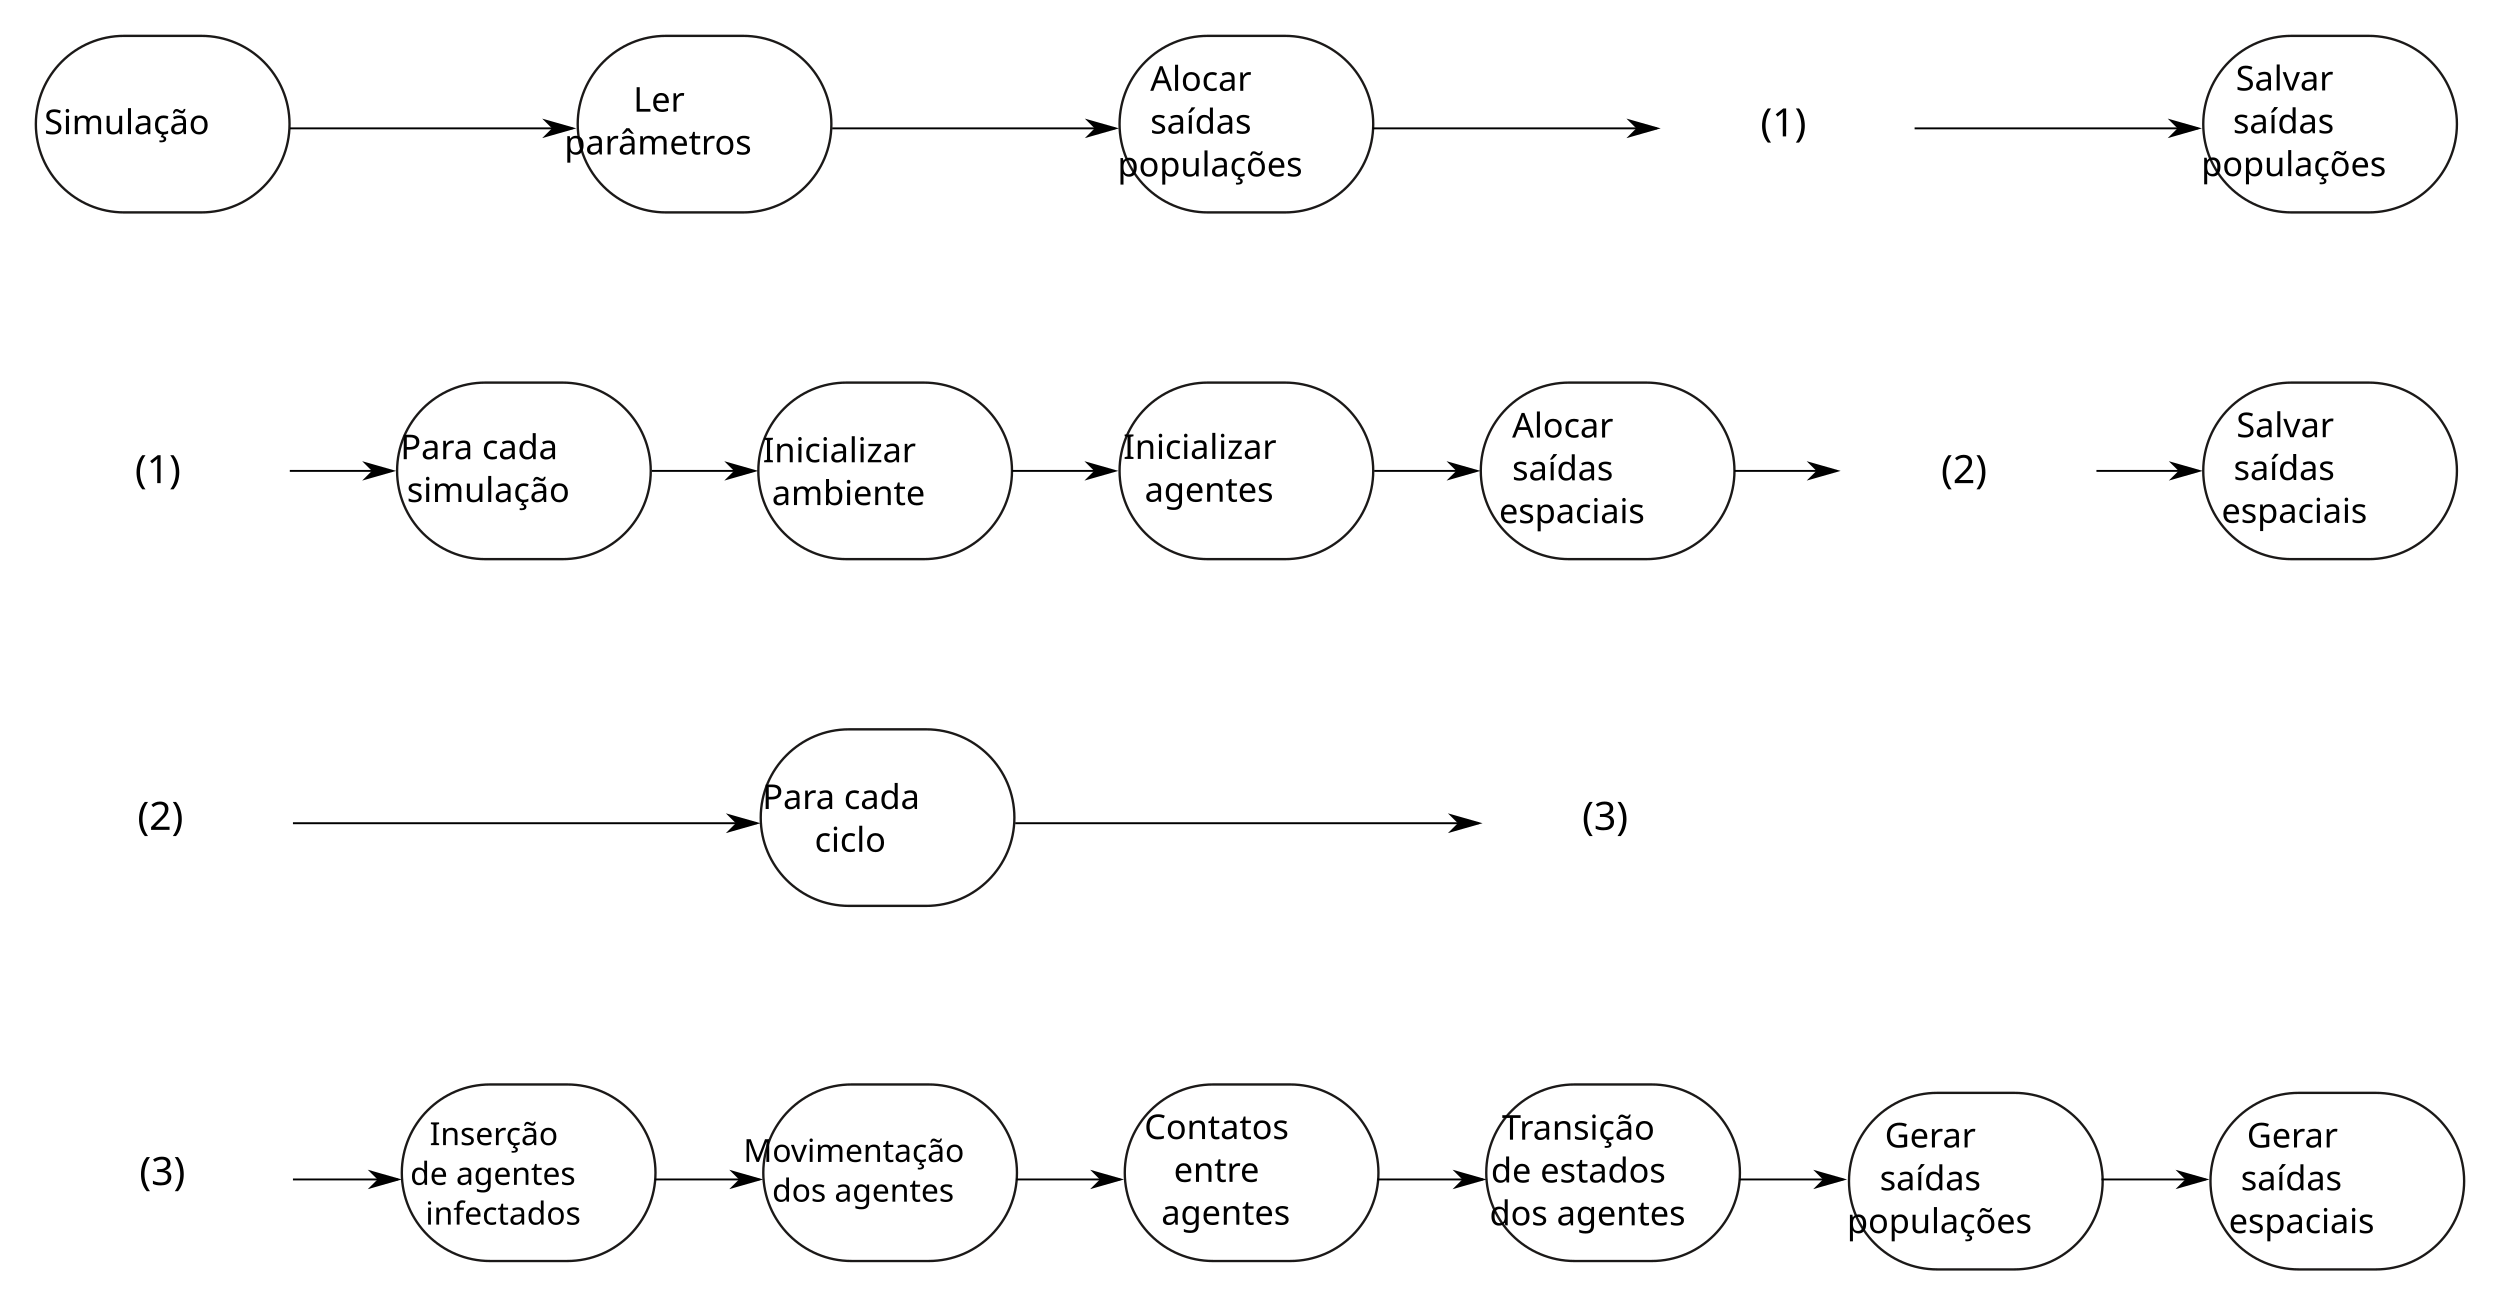
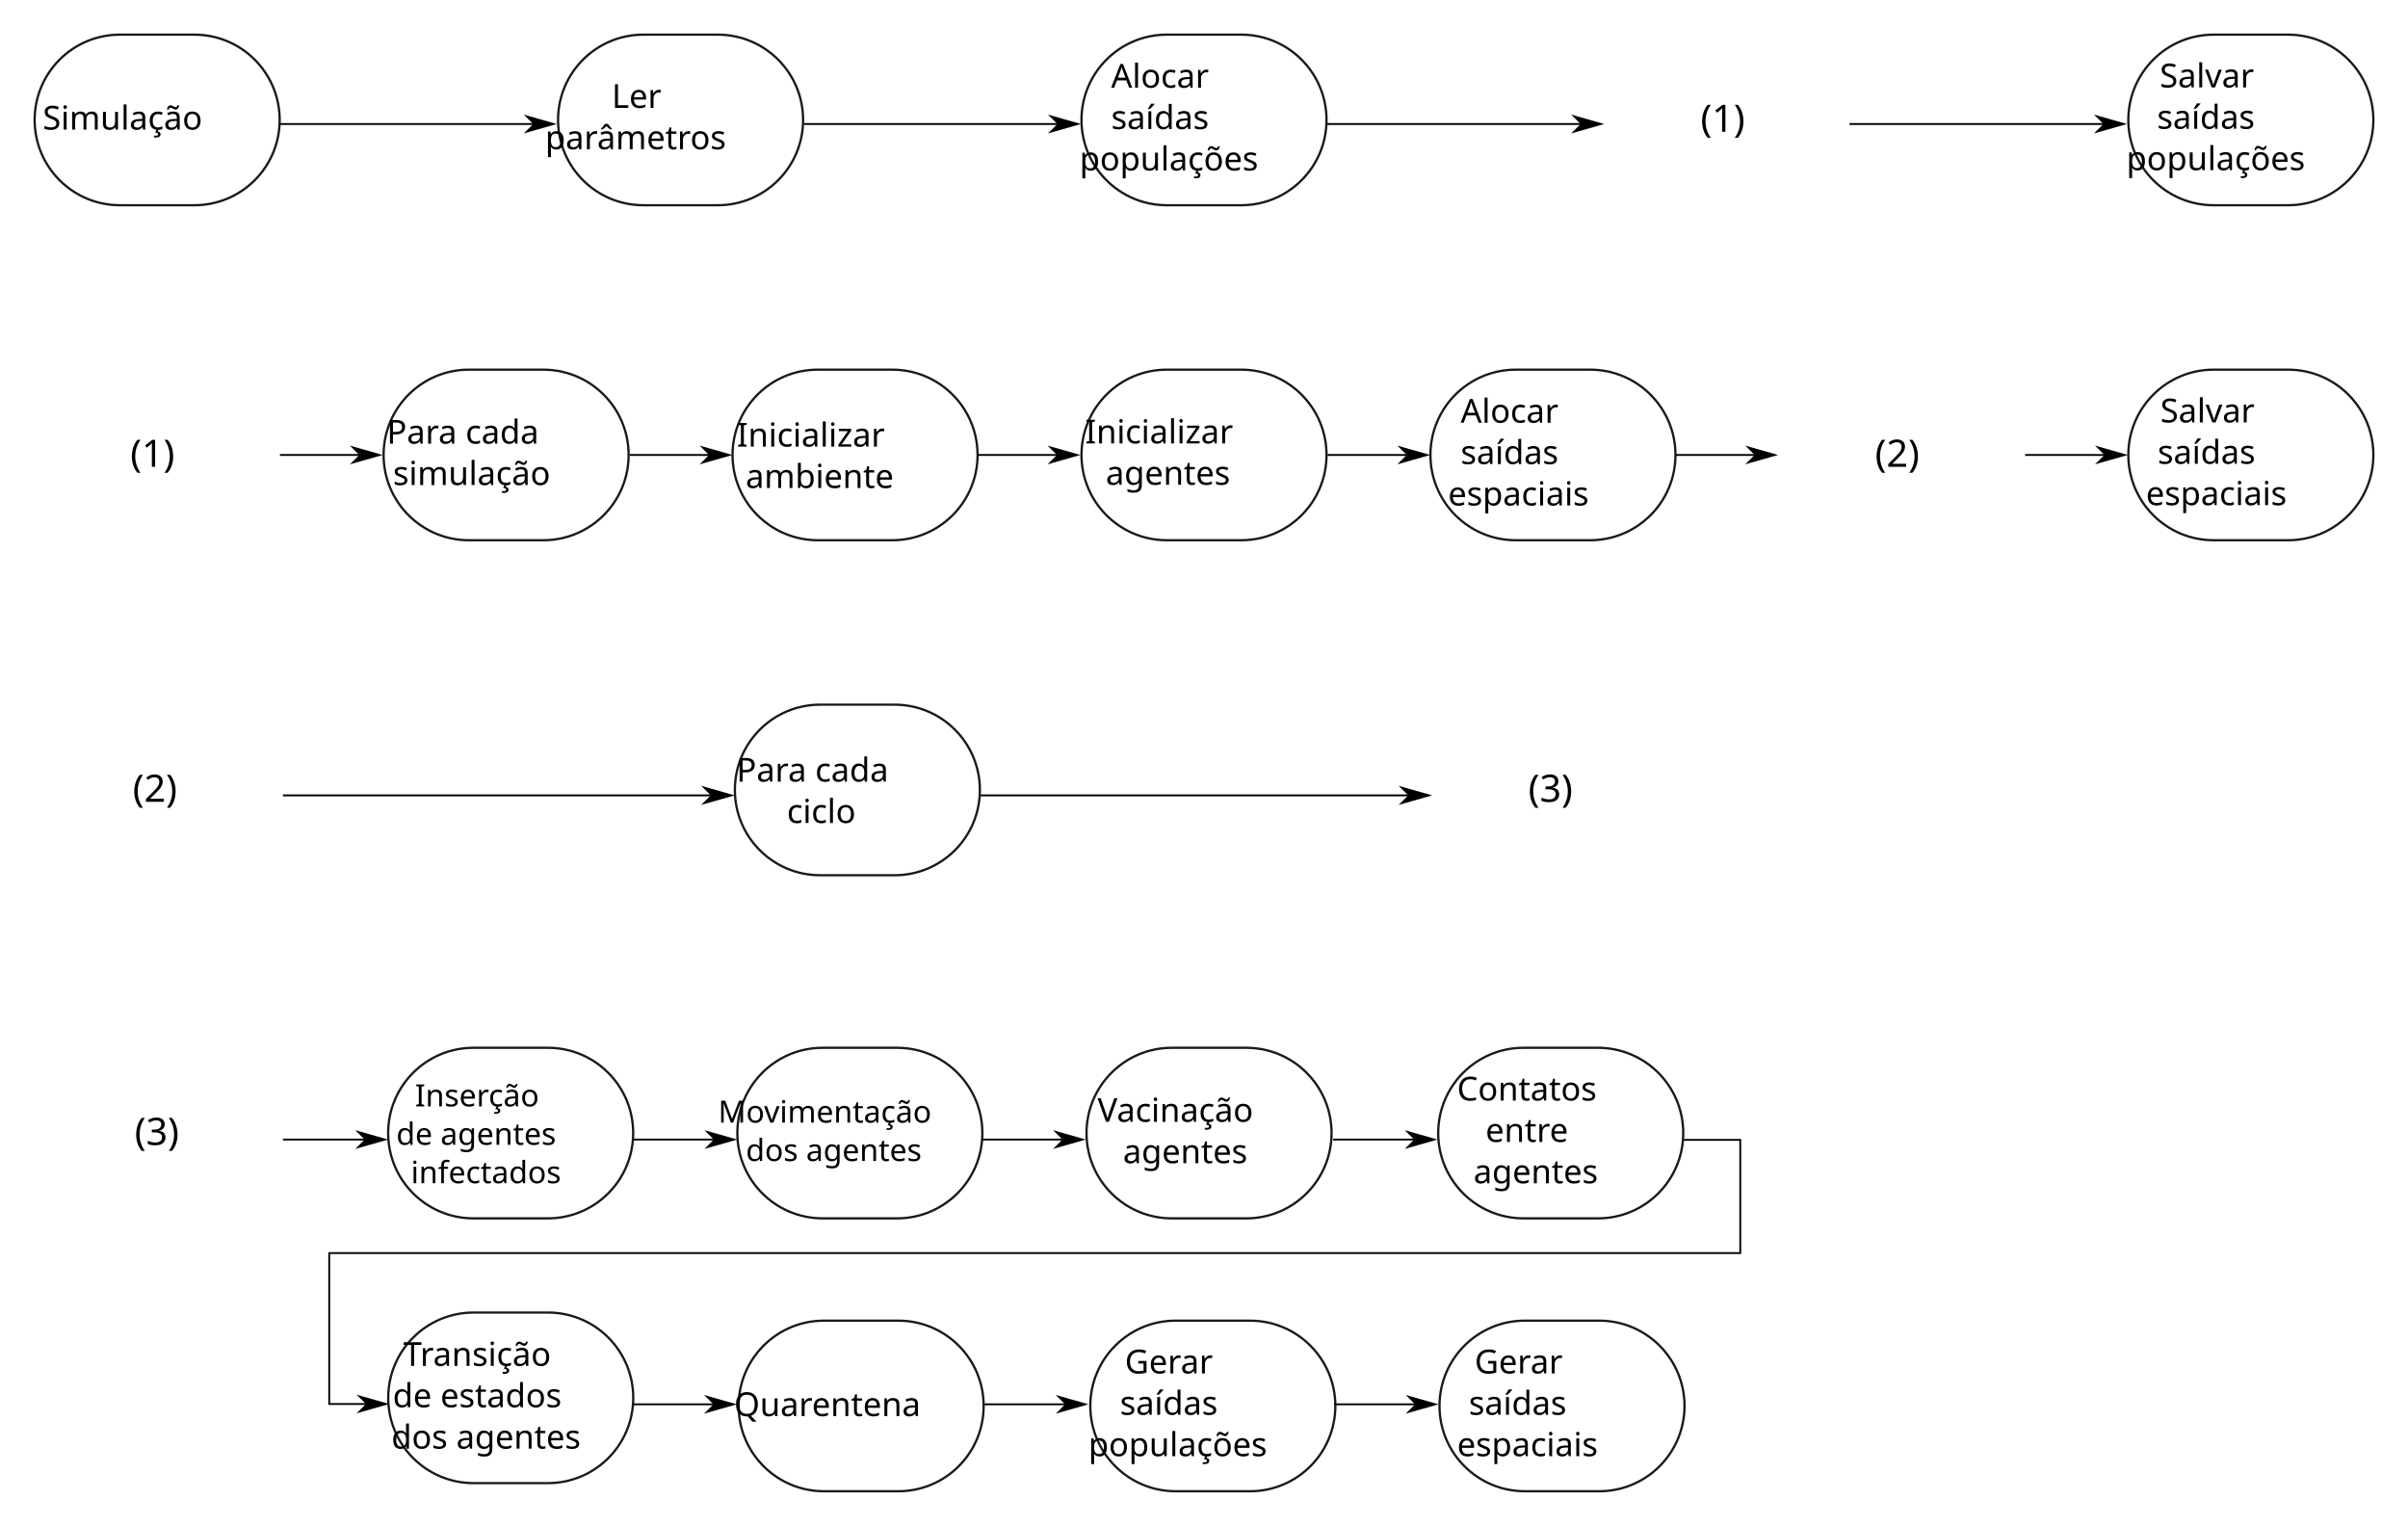
- <svg xmlns="http://www.w3.org/2000/svg" width="720.931mm" height="376.407mm" viewBox="0 0 2554.481 1333.725" id="svg2" version="1.1">
+ <svg xmlns="http://www.w3.org/2000/svg" width="718.849mm" height="455.429mm" viewBox="0 0 2547.104 1613.725" id="svg2" version="1.1">
  <defs id="defs4">
+     <marker style="overflow:visible" id="marker5547" refX="0" refY="0" orient="auto">
+       <path transform="matrix(-0.8,0,0,-0.8,-10,0)" style="fill:#000000;fill-opacity:1;fill-rule:evenodd;stroke:#000000;stroke-width:1pt;stroke-opacity:1" d="M 0,0 5,-5 -12.5,0 5,5 0,0 Z" id="path5549" />
+     </marker>
+     <marker orient="auto" refY="0" refX="0" id="marker5309" style="overflow:visible">
+       <path id="path5311" d="M 0,0 5,-5 -12.5,0 5,5 0,0 Z" style="fill:#000000;fill-opacity:1;fill-rule:evenodd;stroke:#000000;stroke-width:1pt;stroke-opacity:1" transform="matrix(-0.8,0,0,-0.8,-10,0)" />
+     </marker>
+     <marker style="overflow:visible" id="marker4902" refX="0" refY="0" orient="auto">
+       <path transform="matrix(-0.8,0,0,-0.8,-10,0)" style="fill:#000000;fill-opacity:1;fill-rule:evenodd;stroke:#000000;stroke-width:1pt;stroke-opacity:1" d="M 0,0 5,-5 -12.5,0 5,5 0,0 Z" id="path4904" />
+     </marker>
    <marker orient="auto" refY="0" refX="0" id="marker15542" style="overflow:visible">
      <path id="path15544" d="M 0,0 5,-5 -12.5,0 5,5 0,0 Z" style="fill:#000000;fill-opacity:1;fill-rule:evenodd;stroke:#000000;stroke-width:1pt;stroke-opacity:1" transform="matrix(-0.8,0,0,-0.8,-10,0)" />
    </marker>
    <marker style="overflow:visible" id="marker15176" refX="0" refY="0" orient="auto">
      <path transform="matrix(-0.8,0,0,-0.8,-10,0)" style="fill:#000000;fill-opacity:1;fill-rule:evenodd;stroke:#000000;stroke-width:1pt;stroke-opacity:1" d="M 0,0 5,-5 -12.5,0 5,5 0,0 Z" id="path15178" />
    </marker>
    <marker orient="auto" refY="0" refX="0" id="marker14816" style="overflow:visible">
      <path id="path14818" d="M 0,0 5,-5 -12.5,0 5,5 0,0 Z" style="fill:#000000;fill-opacity:1;fill-rule:evenodd;stroke:#000000;stroke-width:1pt;stroke-opacity:1" transform="matrix(-0.8,0,0,-0.8,-10,0)" />
    </marker>
    <marker style="overflow:visible" id="marker14450" refX="0" refY="0" orient="auto">
      <path transform="matrix(-0.8,0,0,-0.8,-10,0)" style="fill:#000000;fill-opacity:1;fill-rule:evenodd;stroke:#000000;stroke-width:1pt;stroke-opacity:1" d="M 0,0 5,-5 -12.5,0 5,5 0,0 Z" id="path14452" />
    </marker>
    <marker orient="auto" refY="0" refX="0" id="marker14090" style="overflow:visible">
      <path id="path14092" d="M 0,0 5,-5 -12.5,0 5,5 0,0 Z" style="fill:#000000;fill-opacity:1;fill-rule:evenodd;stroke:#000000;stroke-width:1pt;stroke-opacity:1" transform="matrix(-0.8,0,0,-0.8,-10,0)" />
    </marker>
    <marker style="overflow:visible" id="marker13766" refX="0" refY="0" orient="auto">
      <path transform="matrix(-0.8,0,0,-0.8,-10,0)" style="fill:#000000;fill-opacity:1;fill-rule:evenodd;stroke:#000000;stroke-width:1pt;stroke-opacity:1" d="M 0,0 5,-5 -12.5,0 5,5 0,0 Z" id="path13768" />
    </marker>
    <marker orient="auto" refY="0" refX="0" id="marker9755" style="overflow:visible">
      <path id="path9757" d="M 0,0 5,-5 -12.5,0 5,5 0,0 Z" style="fill:#000000;fill-opacity:1;fill-rule:evenodd;stroke:#000000;stroke-width:1pt;stroke-opacity:1" transform="matrix(-0.8,0,0,-0.8,-10,0)" />
    </marker>
    <marker orient="auto" refY="0" refX="0" id="marker9541" style="overflow:visible">
      <path id="path9543" d="M 0,0 5,-5 -12.5,0 5,5 0,0 Z" style="fill:#000000;fill-opacity:1;fill-rule:evenodd;stroke:#000000;stroke-width:1pt;stroke-opacity:1" transform="matrix(-0.8,0,0,-0.8,-10,0)" />
    </marker>
    <marker orient="auto" refY="0" refX="0" id="marker9333" style="overflow:visible">
      <path id="path9335" d="M 0,0 5,-5 -12.5,0 5,5 0,0 Z" style="fill:#000000;fill-opacity:1;fill-rule:evenodd;stroke:#000000;stroke-width:1pt;stroke-opacity:1" transform="matrix(-0.8,0,0,-0.8,-10,0)" />
    </marker>
    <marker style="overflow:visible" id="marker8923" refX="0" refY="0" orient="auto">
      <path transform="matrix(-0.8,0,0,-0.8,-10,0)" style="fill:#000000;fill-opacity:1;fill-rule:evenodd;stroke:#000000;stroke-width:1pt;stroke-opacity:1" d="M 0,0 5,-5 -12.5,0 5,5 0,0 Z" id="path8925" />
    </marker>
    <marker style="overflow:visible" id="marker8733" refX="0" refY="0" orient="auto">
      <path transform="matrix(-0.8,0,0,-0.8,-10,0)" style="fill:#000000;fill-opacity:1;fill-rule:evenodd;stroke:#000000;stroke-width:1pt;stroke-opacity:1" d="M 0,0 5,-5 -12.5,0 5,5 0,0 Z" id="path8735" />
    </marker>
    <marker style="overflow:visible" id="marker8549" refX="0" refY="0" orient="auto">
      <path transform="matrix(-0.8,0,0,-0.8,-10,0)" style="fill:#000000;fill-opacity:1;fill-rule:evenodd;stroke:#000000;stroke-width:1pt;stroke-opacity:1" d="M 0,0 5,-5 -12.5,0 5,5 0,0 Z" id="path8551" />
    </marker>
    <marker style="overflow:visible" id="marker8371" refX="0" refY="0" orient="auto">
      <path transform="matrix(-0.8,0,0,-0.8,-10,0)" style="fill:#000000;fill-opacity:1;fill-rule:evenodd;stroke:#000000;stroke-width:1pt;stroke-opacity:1" d="M 0,0 5,-5 -12.5,0 5,5 0,0 Z" id="path8373" />
    </marker>
    <marker orient="auto" refY="0" refX="0" id="marker8021" style="overflow:visible">
      <path id="path8023" d="M 0,0 5,-5 -12.5,0 5,5 0,0 Z" style="fill:#000000;fill-opacity:1;fill-rule:evenodd;stroke:#000000;stroke-width:1pt;stroke-opacity:1" transform="matrix(-0.8,0,0,-0.8,-10,0)" />
    </marker>
    <marker orient="auto" refY="0" refX="0" id="marker7861" style="overflow:visible">
      <path id="path7863" d="M 0,0 5,-5 -12.5,0 5,5 0,0 Z" style="fill:#000000;fill-opacity:1;fill-rule:evenodd;stroke:#000000;stroke-width:1pt;stroke-opacity:1" transform="matrix(-0.8,0,0,-0.8,-10,0)" />
    </marker>
    <marker orient="auto" refY="0" refX="0" id="marker7707" style="overflow:visible">
      <path id="path7709" d="M 0,0 5,-5 -12.5,0 5,5 0,0 Z" style="fill:#000000;fill-opacity:1;fill-rule:evenodd;stroke:#000000;stroke-width:1pt;stroke-opacity:1" transform="matrix(-0.8,0,0,-0.8,-10,0)" />
    </marker>
    <marker orient="auto" refY="0" refX="0" id="marker7559" style="overflow:visible">
      <path id="path7561" d="M 0,0 5,-5 -12.5,0 5,5 0,0 Z" style="fill:#000000;fill-opacity:1;fill-rule:evenodd;stroke:#000000;stroke-width:1pt;stroke-opacity:1" transform="matrix(-0.8,0,0,-0.8,-10,0)" />
    </marker>
    <marker orient="auto" refY="0" refX="0" id="marker7417" style="overflow:visible">
      <path id="path7419" d="M 0,0 5,-5 -12.5,0 5,5 0,0 Z" style="fill:#000000;fill-opacity:1;fill-rule:evenodd;stroke:#000000;stroke-width:1pt;stroke-opacity:1" transform="matrix(-0.8,0,0,-0.8,-10,0)" />
    </marker>
    <marker style="overflow:visible" id="marker7139" refX="0" refY="0" orient="auto">
      <path transform="matrix(-0.8,0,0,-0.8,-10,0)" style="fill:#000000;fill-opacity:1;fill-rule:evenodd;stroke:#000000;stroke-width:1pt;stroke-opacity:1" d="M 0,0 5,-5 -12.5,0 5,5 0,0 Z" id="path7141" />
    </marker>
    <marker style="overflow:visible" id="marker7015" refX="0" refY="0" orient="auto">
      <path transform="matrix(-0.8,0,0,-0.8,-10,0)" style="fill:#000000;fill-opacity:1;fill-rule:evenodd;stroke:#000000;stroke-width:1pt;stroke-opacity:1" d="M 0,0 5,-5 -12.5,0 5,5 0,0 Z" id="path7017" />
    </marker>
    <marker style="overflow:visible" id="marker6897" refX="0" refY="0" orient="auto">
      <path transform="matrix(-0.8,0,0,-0.8,-10,0)" style="fill:#000000;fill-opacity:1;fill-rule:evenodd;stroke:#000000;stroke-width:1pt;stroke-opacity:1" d="M 0,0 5,-5 -12.5,0 5,5 0,0 Z" id="path6899" />
    </marker>
    <marker style="overflow:visible" id="marker6785" refX="0" refY="0" orient="auto">
      <path transform="matrix(-0.8,0,0,-0.8,-10,0)" style="fill:#000000;fill-opacity:1;fill-rule:evenodd;stroke:#000000;stroke-width:1pt;stroke-opacity:1" d="M 0,0 5,-5 -12.5,0 5,5 0,0 Z" id="path6787" />
    </marker>
    <marker orient="auto" refY="0" refX="0" id="marker6567" style="overflow:visible">
      <path id="path6569" d="M 0,0 5,-5 -12.5,0 5,5 0,0 Z" style="fill:#000000;fill-opacity:1;fill-rule:evenodd;stroke:#000000;stroke-width:1pt;stroke-opacity:1" transform="matrix(-0.8,0,0,-0.8,-10,0)" />
    </marker>
    <marker orient="auto" refY="0" refX="0" id="marker6473" style="overflow:visible">
      <path id="path6475" d="M 0,0 5,-5 -12.5,0 5,5 0,0 Z" style="fill:#000000;fill-opacity:1;fill-rule:evenodd;stroke:#000000;stroke-width:1pt;stroke-opacity:1" transform="matrix(-0.8,0,0,-0.8,-10,0)" />
    </marker>
    <marker orient="auto" refY="0" refX="0" id="marker6385" style="overflow:visible">
      <path id="path6387" d="M 0,0 5,-5 -12.5,0 5,5 0,0 Z" style="fill:#000000;fill-opacity:1;fill-rule:evenodd;stroke:#000000;stroke-width:1pt;stroke-opacity:1" transform="matrix(-0.8,0,0,-0.8,-10,0)" />
    </marker>
    <marker style="overflow:visible" id="marker6215" refX="0" refY="0" orient="auto">
      <path transform="matrix(-0.8,0,0,-0.8,-10,0)" style="fill:#000000;fill-opacity:1;fill-rule:evenodd;stroke:#000000;stroke-width:1pt;stroke-opacity:1" d="M 0,0 5,-5 -12.5,0 5,5 0,0 Z" id="path6217" />
    </marker>
    <marker style="overflow:visible" id="marker6145" refX="0" refY="0" orient="auto">
      <path transform="matrix(-0.8,0,0,-0.8,-10,0)" style="fill:#000000;fill-opacity:1;fill-rule:evenodd;stroke:#000000;stroke-width:1pt;stroke-opacity:1" d="M 0,0 5,-5 -12.5,0 5,5 0,0 Z" id="path6147" />
    </marker>
    <marker orient="auto" refY="0" refX="0" id="marker6011" style="overflow:visible">
      <path id="path6013" d="M 0,0 5,-5 -12.5,0 5,5 0,0 Z" style="fill:#000000;fill-opacity:1;fill-rule:evenodd;stroke:#000000;stroke-width:1pt;stroke-opacity:1" transform="matrix(-0.8,0,0,-0.8,-10,0)" />
    </marker>
    <marker orient="auto" refY="0" refX="0" id="marker5959" style="overflow:visible">
      <path id="path5961" d="M 0,0 5,-5 -12.5,0 5,5 0,0 Z" style="fill:#000000;fill-opacity:1;fill-rule:evenodd;stroke:#000000;stroke-width:1pt;stroke-opacity:1" transform="matrix(-0.8,0,0,-0.8,-10,0)" />
    </marker>
    <marker orient="auto" refY="0" refX="0" id="marker5913" style="overflow:visible">
      <path id="path5915" d="M 0,0 5,-5 -12.5,0 5,5 0,0 Z" style="fill:#000000;fill-opacity:1;fill-rule:evenodd;stroke:#000000;stroke-width:1pt;stroke-opacity:1" transform="matrix(-0.8,0,0,-0.8,-10,0)" />
    </marker>
    <marker orient="auto" refY="0" refX="0" id="marker5873" style="overflow:visible">
      <path id="path5875" d="M 0,0 5,-5 -12.5,0 5,5 0,0 Z" style="fill:#000000;fill-opacity:1;fill-rule:evenodd;stroke:#000000;stroke-width:1pt;stroke-opacity:1" transform="matrix(-0.8,0,0,-0.8,-10,0)" />
    </marker>
    <marker style="overflow:visible" id="marker5827" refX="0" refY="0" orient="auto">
      <path transform="matrix(-0.8,0,0,-0.8,-10,0)" style="fill:#000000;fill-opacity:1;fill-rule:evenodd;stroke:#000000;stroke-width:1pt;stroke-opacity:1" d="M 0,0 5,-5 -12.5,0 5,5 0,0 Z" id="path5829" />
    </marker>
    <marker style="overflow:visible" id="marker5799" refX="0" refY="0" orient="auto">
      <path transform="matrix(-0.8,0,0,-0.8,-10,0)" style="fill:#000000;fill-opacity:1;fill-rule:evenodd;stroke:#000000;stroke-width:1pt;stroke-opacity:1" d="M 0,0 5,-5 -12.5,0 5,5 0,0 Z" id="path5801" />
    </marker>
    <marker style="overflow:visible" id="marker5777" refX="0" refY="0" orient="auto">
      <path transform="matrix(-0.8,0,0,-0.8,-10,0)" style="fill:#000000;fill-opacity:1;fill-rule:evenodd;stroke:#000000;stroke-width:1pt;stroke-opacity:1" d="M 0,0 5,-5 -12.5,0 5,5 0,0 Z" id="path5779" />
    </marker>
    <marker orient="auto" refY="0" refX="0" id="Arrow1Lend" style="overflow:visible">
      <path id="path5504" d="M 0,0 5,-5 -12.5,0 5,5 0,0 Z" style="fill:#000000;fill-opacity:1;fill-rule:evenodd;stroke:#000000;stroke-width:1pt;stroke-opacity:1" transform="matrix(-0.8,0,0,-0.8,-10,0)" />
    </marker>
  </defs>
  <g id="layer1" transform="translate(-1189.313,-1426.468)">
    <flowRoot xml:space="preserve" id="flowRoot4438" style="font-style:normal;font-weight:normal;font-size:40px;line-height:125%;font-family:sans-serif;text-align:start;letter-spacing:0px;word-spacing:0px;writing-mode:lr-tb;text-anchor:start;fill:#000000;fill-opacity:1;stroke:none;stroke-width:1px;stroke-linecap:butt;stroke-linejoin:miter;stroke-opacity:1">
      <flowRegion id="flowRegion4440">
        <rect id="rect4442" width="722.259" height="366.685" x="935.401" y="5056.607" />
      </flowRegion>
      <flowPara id="flowPara4444" />
    </flowRoot>
    <g id="g4694" transform="translate(42.85714,-9.65332)">
      <rect ry="90.197" y="1472.765" x="1183.1" height="180.395" width="259.187" id="rect4136" style="fill:none;fill-opacity:1;stroke:#1b1918;stroke-width:2.422;stroke-linecap:butt;stroke-linejoin:bevel;stroke-miterlimit:4;stroke-dasharray:none;stroke-dashoffset:0;stroke-opacity:1" />
      <text id="text4138" y="1573.182" x="1312.488" style="font-style:normal;font-weight:normal;font-size:40px;line-height:125%;font-family:sans-serif;text-align:start;letter-spacing:0px;word-spacing:0px;writing-mode:lr-tb;text-anchor:start;fill:#000000;fill-opacity:1;stroke:none;stroke-width:1px;stroke-linecap:butt;stroke-linejoin:miter;stroke-opacity:1" xml:space="preserve">
        <tspan style="font-size:35px;text-align:center;text-anchor:middle" id="tspan4144" y="1573.182" x="1312.488">Simulação</tspan>
      </text>
    </g>
    <g id="g4699" transform="translate(174.0881,-15.71423)">
      <rect style="fill:none;fill-opacity:1;stroke:#1b1918;stroke-width:2.422;stroke-linecap:butt;stroke-linejoin:bevel;stroke-miterlimit:4;stroke-dasharray:none;stroke-dashoffset:0;stroke-opacity:1" id="rect4148" width="259.187" height="180.395" x="1605.526" y="1478.826" ry="90.197" />
      <text xml:space="preserve" style="font-style:normal;font-weight:normal;font-size:40px;line-height:125%;font-family:sans-serif;text-align:start;letter-spacing:0px;word-spacing:0px;writing-mode:lr-tb;text-anchor:start;fill:#000000;fill-opacity:1;stroke:none;stroke-width:1px;stroke-linecap:butt;stroke-linejoin:miter;stroke-opacity:1" x="1734.393" y="1556.266" id="text4150">
        <tspan x="1739.965" y="1556.266" id="tspan4154" style="font-size:35px;text-align:center;text-anchor:middle">Ler </tspan>
        <tspan id="tspan4158" x="1734.393" y="1600.016" style="font-size:35px;text-align:center;text-anchor:middle">parâmetros</tspan>
        <tspan id="tspan4160" x="1734.393" y="1643.766" style="font-size:35px;text-align:center;text-anchor:middle" />
      </text>
    </g>
    <g id="g4713" transform="translate(661.1429,21.45068)">
      <rect ry="90.197" y="1441.661" x="2779.443" height="180.395" width="259.187" id="rect4573" style="fill:none;fill-opacity:1;stroke:#1b1918;stroke-width:2.422;stroke-linecap:butt;stroke-linejoin:bevel;stroke-miterlimit:4;stroke-dasharray:none;stroke-dashoffset:0;stroke-opacity:1" />
      <text id="text4575" y="1497.457" x="2908.31" style="font-style:normal;font-weight:normal;font-size:40px;line-height:125%;font-family:sans-serif;text-align:start;letter-spacing:0px;word-spacing:0px;writing-mode:lr-tb;text-anchor:start;fill:#000000;fill-opacity:1;stroke:none;stroke-width:1px;stroke-linecap:butt;stroke-linejoin:miter;stroke-opacity:1" xml:space="preserve">
        <tspan id="tspan4577" style="font-size:35px;text-align:center;text-anchor:middle" y="1497.457" x="2913.882">Salvar </tspan>
        <tspan id="tspan4579" style="font-size:35px;text-align:center;text-anchor:middle" y="1541.207" x="2908.31">saídas</tspan>
        <tspan id="tspan4581" style="font-size:35px;text-align:center;text-anchor:middle" y="1584.957" x="2908.31">populações</tspan>
      </text>
    </g>
    <g id="g4706" transform="translate(304.8881,0)">
      <rect ry="90.197" y="1463.112" x="2028.383" height="180.395" width="259.187" id="rect4604" style="fill:none;fill-opacity:1;stroke:#1b1918;stroke-width:2.422;stroke-linecap:butt;stroke-linejoin:bevel;stroke-miterlimit:4;stroke-dasharray:none;stroke-dashoffset:0;stroke-opacity:1" />
      <text id="text4606" y="1519.215" x="2157.251" style="font-style:normal;font-weight:normal;font-size:40px;line-height:125%;font-family:sans-serif;text-align:start;letter-spacing:0px;word-spacing:0px;writing-mode:lr-tb;text-anchor:start;fill:#000000;fill-opacity:1;stroke:none;stroke-width:1px;stroke-linecap:butt;stroke-linejoin:miter;stroke-opacity:1" xml:space="preserve">
        <tspan style="font-size:35px;text-align:center;text-anchor:middle" y="1519.215" x="2162.822" id="tspan4612">Alocar </tspan>
        <tspan id="tspan4619" style="font-size:35px;text-align:center;text-anchor:middle" y="1562.965" x="2162.822">saídas </tspan>
        <tspan id="tspan4621" style="font-size:35px;text-align:center;text-anchor:middle" y="1606.715" x="2157.251">populações</tspan>
      </text>
    </g>
    <text xml:space="preserve" style="font-style:normal;font-weight:normal;font-size:40px;line-height:125%;font-family:sans-serif;text-align:start;letter-spacing:0px;word-spacing:0px;writing-mode:lr-tb;text-anchor:start;fill:#000000;fill-opacity:1;stroke:none;stroke-width:1px;stroke-linecap:butt;stroke-linejoin:miter;stroke-opacity:1" x="2988.173" y="1565.849" id="text4644">
      <tspan id="tspan4646" x="2988.173" y="1565.849">(1)</tspan>
    </text>
    <g id="g4720" transform="translate(427.9419,9.2677)">
      <rect ry="90.197" y="1808.136" x="1167.12" height="180.395" width="259.187" id="rect4162" style="fill:none;fill-opacity:1;stroke:#1b1918;stroke-width:2.422;stroke-linecap:butt;stroke-linejoin:bevel;stroke-miterlimit:4;stroke-dasharray:none;stroke-dashoffset:0;stroke-opacity:1" />
      <text id="text4164" y="1886.379" x="1296.714" style="font-style:normal;font-weight:normal;font-size:40px;line-height:125%;font-family:sans-serif;text-align:start;letter-spacing:0px;word-spacing:0px;writing-mode:lr-tb;text-anchor:start;fill:#000000;fill-opacity:1;stroke:none;stroke-width:1px;stroke-linecap:butt;stroke-linejoin:miter;stroke-opacity:1" xml:space="preserve">
        <tspan id="tspan4177" style="font-size:35px;text-align:center;text-anchor:middle" y="1886.379" x="1302.285">Para cada </tspan>
        <tspan id="tspan4181" style="font-size:35px;text-align:center;text-anchor:middle" y="1930.129" x="1296.714">simulação</tspan>
      </text>
    </g>
    <g id="g4726" transform="translate(411.1686,17.349)">
      <rect style="fill:none;fill-opacity:1;stroke:#1b1918;stroke-width:2.422;stroke-linecap:butt;stroke-linejoin:bevel;stroke-miterlimit:4;stroke-dasharray:none;stroke-dashoffset:0;stroke-opacity:1" id="rect4183" width="259.187" height="180.395" x="1552.998" y="1800.055" ry="90.197" />
      <text xml:space="preserve" style="font-style:normal;font-weight:normal;font-size:40px;line-height:125%;font-family:sans-serif;text-align:start;letter-spacing:0px;word-spacing:0px;writing-mode:lr-tb;text-anchor:start;fill:#000000;fill-opacity:1;stroke:none;stroke-width:1px;stroke-linecap:butt;stroke-linejoin:miter;stroke-opacity:1" x="1681.575" y="1881.425" id="text4185">
        <tspan x="1687.146" y="1881.425" style="font-size:35px;text-align:center;text-anchor:middle" id="tspan4189">Inicializar </tspan>
        <tspan id="tspan4193" x="1681.575" y="1925.175" style="font-size:35px;text-align:center;text-anchor:middle">ambiente</tspan>
      </text>
    </g>
    <g id="g4732" transform="translate(444.9028,3.826172)">
      <rect ry="90.197" y="1813.578" x="1888.369" height="180.395" width="259.187" id="rect4195" style="fill:none;fill-opacity:1;stroke:#1b1918;stroke-width:2.422;stroke-linecap:butt;stroke-linejoin:bevel;stroke-miterlimit:4;stroke-dasharray:none;stroke-dashoffset:0;stroke-opacity:1" />
      <text id="text4197" y="1891.556" x="2016.245" style="font-style:normal;font-weight:normal;font-size:40px;line-height:125%;font-family:sans-serif;text-align:start;letter-spacing:0px;word-spacing:0px;writing-mode:lr-tb;text-anchor:start;fill:#000000;fill-opacity:1;stroke:none;stroke-width:1px;stroke-linecap:butt;stroke-linejoin:miter;stroke-opacity:1" xml:space="preserve">
        <tspan id="tspan4205" style="font-size:35px;text-align:center;text-anchor:middle" y="1891.556" x="2021.816">Inicializar </tspan>
        <tspan id="tspan4209" style="font-size:35px;text-align:center;text-anchor:middle" y="1935.306" x="2016.245">agentes</tspan>
      </text>
    </g>
    <g id="g4738" transform="translate(426.109,4.851685)">
      <rect style="fill:none;fill-opacity:1;stroke:#1b1918;stroke-width:2.422;stroke-linecap:butt;stroke-linejoin:bevel;stroke-miterlimit:4;stroke-dasharray:none;stroke-dashoffset:0;stroke-opacity:1" id="rect4211" width="259.187" height="180.395" x="2276.268" y="1812.552" ry="90.197" />
      <text xml:space="preserve" style="font-style:normal;font-weight:normal;font-size:40px;line-height:125%;font-family:sans-serif;text-align:start;letter-spacing:0px;word-spacing:0px;writing-mode:lr-tb;text-anchor:start;fill:#000000;fill-opacity:1;stroke:none;stroke-width:1px;stroke-linecap:butt;stroke-linejoin:miter;stroke-opacity:1" x="2405.758" y="1868.655" id="text4213">
        <tspan x="2411.33" y="1868.655" style="font-size:35px;text-align:center;text-anchor:middle" id="tspan4217">Alocar </tspan>
        <tspan id="tspan4221" x="2411.33" y="1912.405" style="font-size:35px;text-align:center;text-anchor:middle">saídas </tspan>
        <tspan id="tspan4223" x="2405.758" y="1956.155" style="font-size:35px;text-align:center;text-anchor:middle">espaciais</tspan>
      </text>
    </g>
    <g id="g4745" transform="translate(451.3361,22.5321)">
      <rect style="fill:none;fill-opacity:1;stroke:#1b1918;stroke-width:2.422;stroke-linecap:butt;stroke-linejoin:bevel;stroke-miterlimit:4;stroke-dasharray:none;stroke-dashoffset:0;stroke-opacity:1" id="rect4563" width="259.187" height="180.395" x="2989.25" y="1794.872" ry="90.197" />
      <text xml:space="preserve" style="font-style:normal;font-weight:normal;font-size:40px;line-height:125%;font-family:sans-serif;text-align:start;letter-spacing:0px;word-spacing:0px;writing-mode:lr-tb;text-anchor:start;fill:#000000;fill-opacity:1;stroke:none;stroke-width:1px;stroke-linecap:butt;stroke-linejoin:miter;stroke-opacity:1" x="3118.741" y="1850.667" id="text4565">
        <tspan x="3124.312" y="1850.667" style="font-size:35px;text-align:center;text-anchor:middle" id="tspan4567">Salvar </tspan>
        <tspan x="3118.741" y="1894.417" style="font-size:35px;text-align:center;text-anchor:middle" id="tspan4569">saídas</tspan>
        <tspan x="3118.741" y="1938.167" style="font-size:35px;text-align:center;text-anchor:middle" id="tspan4571">espaciais</tspan>
      </text>
    </g>
    <g id="g4752" transform="translate(510.4416,26.47168)">
      <rect ry="90.197" y="2145.224" x="1456.182" height="180.395" width="259.187" id="rect4225" style="fill:none;fill-opacity:1;stroke:#1b1918;stroke-width:2.422;stroke-linecap:butt;stroke-linejoin:bevel;stroke-miterlimit:4;stroke-dasharray:none;stroke-dashoffset:0;stroke-opacity:1" />
      <text id="text4227" y="2226.594" x="1584.058" style="font-style:normal;font-weight:normal;font-size:40px;line-height:125%;font-family:sans-serif;text-align:start;letter-spacing:0px;word-spacing:0px;writing-mode:lr-tb;text-anchor:start;fill:#000000;fill-opacity:1;stroke:none;stroke-width:1px;stroke-linecap:butt;stroke-linejoin:miter;stroke-opacity:1" xml:space="preserve">
        <tspan style="font-size:35px;text-align:center;text-anchor:middle" y="2226.594" x="1589.629" id="tspan4233">Para cada </tspan>
        <tspan id="tspan4240" style="font-size:35px;text-align:center;text-anchor:middle" y="2270.344" x="1584.058">ciclo</tspan>
      </text>
    </g>
    <text xml:space="preserve" style="font-style:normal;font-weight:normal;font-size:40px;line-height:125%;font-family:sans-serif;text-align:start;letter-spacing:0px;word-spacing:0px;writing-mode:lr-tb;text-anchor:start;fill:#000000;fill-opacity:1;stroke:none;stroke-width:1px;stroke-linecap:butt;stroke-linejoin:miter;stroke-opacity:1" x="2805.962" y="2274.432" id="text4656">
      <tspan id="tspan4658" x="2805.962" y="2274.432">(3)</tspan>
    </text>
    <text xml:space="preserve" style="font-style:normal;font-weight:normal;font-size:40px;line-height:125%;font-family:sans-serif;text-align:start;letter-spacing:0px;word-spacing:0px;writing-mode:lr-tb;text-anchor:start;fill:#000000;fill-opacity:1;stroke:none;stroke-width:1px;stroke-linecap:butt;stroke-linejoin:miter;stroke-opacity:1" x="1329.772" y="2274.432" id="text4652">
      <tspan id="tspan4654" x="1329.772" y="2274.432">(2)</tspan>
    </text>
    <rect ry="90.197" y="2534.571" x="1599.887" height="180.395" width="259.187" id="rect4350" style="fill:none;fill-opacity:1;stroke:#1b1918;stroke-width:2.422;stroke-linecap:butt;stroke-linejoin:bevel;stroke-miterlimit:4;stroke-dasharray:none;stroke-dashoffset:0;stroke-opacity:1" />
    <text id="text4352" y="2596.537" x="1729.385" style="font-style:normal;font-weight:normal;font-size:40px;line-height:125%;font-family:sans-serif;text-align:start;letter-spacing:0px;word-spacing:0px;writing-mode:lr-tb;text-anchor:start;fill:#000000;fill-opacity:1;stroke:none;stroke-width:1px;stroke-linecap:butt;stroke-linejoin:miter;stroke-opacity:1" xml:space="preserve">
      <tspan style="font-size:32.5px;text-align:center;text-anchor:middle" y="2596.537" x="1734.558" id="tspan4375">Inserção </tspan>
      <tspan id="tspan5992" style="font-size:32.5px;text-align:center;text-anchor:middle" y="2637.162" x="1729.385">de agentes</tspan>
      <tspan id="tspan5994" style="font-size:32.5px;text-align:center;text-anchor:middle" y="2677.787" x="1729.385">infectados</tspan>
    </text>
    <rect style="fill:none;fill-opacity:1;stroke:#1b1918;stroke-width:2.422;stroke-linecap:butt;stroke-linejoin:bevel;stroke-miterlimit:4;stroke-dasharray:none;stroke-dashoffset:0;stroke-opacity:1" id="rect4377" width="259.187" height="180.395" x="1969.245" y="2534.571" ry="90.197" />
    <text xml:space="preserve" style="font-style:normal;font-weight:normal;font-size:40px;line-height:125%;font-family:sans-serif;text-align:start;letter-spacing:0px;word-spacing:0px;writing-mode:lr-tb;text-anchor:start;fill:#000000;fill-opacity:1;stroke:none;stroke-width:1px;stroke-linecap:butt;stroke-linejoin:miter;stroke-opacity:1" x="2097.244" y="2613.699" id="text4379">
      <tspan x="2102.417" y="2613.699" style="font-size:32.5px;text-align:center;text-anchor:middle" id="tspan4692">Movimentação </tspan>
      <tspan id="tspan6007" x="2097.244" y="2654.324" style="font-size:32.5px;text-align:center;text-anchor:middle">dos agentes</tspan>
    </text>
-     <rect ry="90.197" y="2534.571" x="2338.604" height="180.395" width="259.187" id="rect4389" style="fill:none;fill-opacity:1;stroke:#1b1918;stroke-width:2.422;stroke-linecap:butt;stroke-linejoin:bevel;stroke-miterlimit:4;stroke-dasharray:none;stroke-dashoffset:0;stroke-opacity:1" />
-     <text id="text4391" y="2590.366" x="2467.779" style="font-style:normal;font-weight:normal;font-size:40px;line-height:125%;font-family:sans-serif;text-align:start;letter-spacing:0px;word-spacing:0px;writing-mode:lr-tb;text-anchor:start;fill:#000000;fill-opacity:1;stroke:none;stroke-width:1px;stroke-linecap:butt;stroke-linejoin:miter;stroke-opacity:1" xml:space="preserve">
-       <tspan style="font-size:35px;text-align:center;text-anchor:middle" y="2590.366" x="2473.35" id="tspan4399">Contatos </tspan>
-       <tspan id="tspan6014" style="font-size:35px;text-align:center;text-anchor:middle" y="2634.116" x="2473.35">entre </tspan>
-       <tspan id="tspan6016" style="font-size:35px;text-align:center;text-anchor:middle" y="2677.866" x="2467.779">agentes</tspan>
-     </text>
-     <rect style="fill:none;fill-opacity:1;stroke:#1b1918;stroke-width:2.422;stroke-linecap:butt;stroke-linejoin:bevel;stroke-miterlimit:4;stroke-dasharray:none;stroke-dashoffset:0;stroke-opacity:1" id="rect4403" width="259.187" height="180.395" x="2707.963" y="2534.571" ry="90.197" />
-     <text xml:space="preserve" style="font-style:normal;font-weight:normal;font-size:40px;line-height:125%;font-family:sans-serif;text-align:start;letter-spacing:0px;word-spacing:0px;writing-mode:lr-tb;text-anchor:start;fill:#000000;fill-opacity:1;stroke:none;stroke-width:1px;stroke-linecap:butt;stroke-linejoin:miter;stroke-opacity:1" x="2837.454" y="2590.973" id="text4405">
-       <tspan id="tspan4411" x="2843.025" y="2590.973" style="font-size:35px;text-align:center;text-anchor:middle">Transição </tspan>
-       <tspan id="tspan6023" x="2843.025" y="2634.723" style="font-size:35px;text-align:center;text-anchor:middle">de estados </tspan>
-       <tspan id="tspan6025" x="2837.454" y="2678.473" style="font-size:35px;text-align:center;text-anchor:middle">dos agentes</tspan>
+     <rect ry="90.197" y="2534.571" x="2710.604" height="180.395" width="259.187" id="rect4389" style="fill:none;fill-opacity:1;stroke:#1b1918;stroke-width:2.422;stroke-linecap:butt;stroke-linejoin:bevel;stroke-miterlimit:4;stroke-dasharray:none;stroke-dashoffset:0;stroke-opacity:1" />
+     <text id="text4391" y="2590.366" x="2839.779" style="font-style:normal;font-weight:normal;font-size:40px;line-height:125%;font-family:sans-serif;text-align:start;letter-spacing:0px;word-spacing:0px;writing-mode:lr-tb;text-anchor:start;fill:#000000;fill-opacity:1;stroke:none;stroke-width:1px;stroke-linecap:butt;stroke-linejoin:miter;stroke-opacity:1" xml:space="preserve">
+       <tspan style="font-size:35px;text-align:center;text-anchor:middle" y="2590.366" x="2845.35" id="tspan4399">Contatos </tspan>
+       <tspan id="tspan6014" style="font-size:35px;text-align:center;text-anchor:middle" y="2634.116" x="2845.35">entre </tspan>
+       <tspan id="tspan6016" style="font-size:35px;text-align:center;text-anchor:middle" y="2677.866" x="2839.779">agentes</tspan>
+     </text>
+     <rect style="fill:none;fill-opacity:1;stroke:#1b1918;stroke-width:2.422;stroke-linecap:butt;stroke-linejoin:bevel;stroke-miterlimit:4;stroke-dasharray:none;stroke-dashoffset:0;stroke-opacity:1" id="rect4403" width="259.187" height="180.395" x="1599.963" y="2814.571" ry="90.197" />
+     <text xml:space="preserve" style="font-style:normal;font-weight:normal;font-size:40px;line-height:125%;font-family:sans-serif;text-align:start;letter-spacing:0px;word-spacing:0px;writing-mode:lr-tb;text-anchor:start;fill:#000000;fill-opacity:1;stroke:none;stroke-width:1px;stroke-linecap:butt;stroke-linejoin:miter;stroke-opacity:1" x="1729.454" y="2870.973" id="text4405">
+       <tspan id="tspan4411" x="1735.025" y="2870.973" style="font-size:35px;text-align:center;text-anchor:middle">Transição </tspan>
+       <tspan id="tspan6023" x="1735.025" y="2914.723" style="font-size:35px;text-align:center;text-anchor:middle">de estados </tspan>
+       <tspan id="tspan6025" x="1729.454" y="2958.473" style="font-size:35px;text-align:center;text-anchor:middle">dos agentes</tspan>
    </text>
    <text xml:space="preserve" style="font-style:normal;font-weight:normal;font-size:40px;line-height:125%;font-family:sans-serif;text-align:start;letter-spacing:0px;word-spacing:0px;writing-mode:lr-tb;text-anchor:start;fill:#000000;fill-opacity:1;stroke:none;stroke-width:1px;stroke-linecap:butt;stroke-linejoin:miter;stroke-opacity:1" x="1331.772" y="2637.307" id="text4676">
      <tspan id="tspan4678" x="1331.772" y="2637.307">(3)</tspan>
    </text>
    <path style="fill:none;fill-rule:evenodd;stroke:#000000;stroke-width:1.962;stroke-linecap:butt;stroke-linejoin:miter;stroke-miterlimit:4;stroke-dasharray:none;stroke-opacity:1;marker-end:url(#marker5799)" d="m 1485.636,1557.625 288.758,0" id="path5423" />
    <path id="path5425" d="m 2039.636,1557.625 289.252,0" style="fill:none;fill-rule:evenodd;stroke:#000000;stroke-width:1.964;stroke-linecap:butt;stroke-linejoin:miter;stroke-miterlimit:4;stroke-dasharray:none;stroke-opacity:1;marker-end:url(#marker5777)" />
    <path style="fill:none;fill-rule:evenodd;stroke:#000000;stroke-width:1.969;stroke-linecap:butt;stroke-linejoin:miter;stroke-miterlimit:4;stroke-dasharray:none;stroke-opacity:1;marker-end:url(#Arrow1Lend)" d="m 2591.636,1557.625 290.734,0" id="path5427" />
    <path id="path5429" d="m 3145.636,1557.625 289.746,0" style="fill:none;fill-rule:evenodd;stroke:#000000;stroke-width:1.966;stroke-linecap:butt;stroke-linejoin:miter;stroke-miterlimit:4;stroke-dasharray:none;stroke-opacity:1;marker-end:url(#marker5827)" />
    <path id="path5441" d="m 1488.646,2267.625 473.914,0" style="fill:none;fill-rule:evenodd;stroke:#000000;stroke-width:1.993;stroke-linecap:butt;stroke-linejoin:miter;stroke-miterlimit:4;stroke-dasharray:none;stroke-opacity:1;marker-end:url(#marker6215)" />
    <path style="fill:none;fill-rule:evenodd;stroke:#000000;stroke-width:1.992;stroke-linecap:butt;stroke-linejoin:miter;stroke-miterlimit:4;stroke-dasharray:none;stroke-opacity:1;marker-end:url(#marker6145)" d="m 2226.646,2267.625 473.666,0" id="path5443" />
    <path style="fill:none;fill-rule:evenodd;stroke:#000000;stroke-width:1.959;stroke-linecap:butt;stroke-linejoin:miter;stroke-miterlimit:4;stroke-dasharray:none;stroke-opacity:1;marker-end:url(#marker8021)" d="m 1488.646,2631.625 107.443,0" id="path5465" />
    <path id="path5467" d="m 1858.646,2631.625 106.716,0" style="fill:none;fill-rule:evenodd;stroke:#000000;stroke-width:1.952;stroke-linecap:butt;stroke-linejoin:miter;stroke-miterlimit:4;stroke-dasharray:none;stroke-opacity:1;marker-end:url(#marker7861)" />
-     <path id="path5469" d="m 2227.521,2631.625 106.568,0" style="fill:none;fill-rule:evenodd;stroke:#000000;stroke-width:1.951;stroke-linecap:butt;stroke-linejoin:miter;stroke-miterlimit:4;stroke-dasharray:none;stroke-opacity:1;marker-end:url(#marker7707)" />
-     <path style="fill:none;fill-rule:evenodd;stroke:#000000;stroke-width:1.963;stroke-linecap:butt;stroke-linejoin:miter;stroke-miterlimit:4;stroke-dasharray:none;stroke-opacity:1;marker-end:url(#marker7559)" d="m 2596.646,2631.625 107.934,0" id="path5471" />
-     <path style="fill:none;fill-rule:evenodd;stroke:#000000;stroke-width:1.947;stroke-linecap:butt;stroke-linejoin:miter;stroke-miterlimit:4;stroke-dasharray:none;stroke-opacity:1;marker-end:url(#marker7417)" d="m 2966.646,2631.625 106.232,0" id="path5473" />
-     <g id="g4902" transform="translate(913.329,-1059.178)">
+     <path id="path5469" d="m 2599.521,2631.625 106.568,0" style="fill:none;fill-rule:evenodd;stroke:#000000;stroke-width:1.951;stroke-linecap:butt;stroke-linejoin:miter;stroke-miterlimit:4;stroke-dasharray:none;stroke-opacity:1;marker-end:url(#marker7707)" />
+     <path style="fill:none;fill-rule:evenodd;stroke:#000000;stroke-width:1.947;stroke-linecap:butt;stroke-linejoin:miter;stroke-miterlimit:4;stroke-dasharray:none;stroke-opacity:1;marker-end:url(#marker7417)" d="m 2230.646,2911.625 106.232,0" id="path5473" />
+     <g id="g4902" transform="translate(177.329,-779.1775)">
      <rect style="fill:none;fill-opacity:1;stroke:#1b1918;stroke-width:2.422;stroke-linecap:butt;stroke-linejoin:bevel;stroke-miterlimit:4;stroke-dasharray:none;stroke-dashoffset:0;stroke-opacity:1" id="rect4531" width="259.187" height="180.395" x="2165.275" y="3602.331" ry="90.197" />
      <text xml:space="preserve" style="font-style:normal;font-weight:normal;font-size:40px;line-height:125%;font-family:sans-serif;text-align:start;letter-spacing:0px;word-spacing:0px;writing-mode:lr-tb;text-anchor:start;fill:#000000;fill-opacity:1;stroke:none;stroke-width:1px;stroke-linecap:butt;stroke-linejoin:miter;stroke-opacity:1" x="2294.142" y="3658.127" id="text4533">
        <tspan x="2299.713" y="3658.127" style="font-size:35px;text-align:center;text-anchor:middle" id="tspan4537">Gerar </tspan>
        <tspan id="tspan4541" x="2299.713" y="3701.877" style="font-size:35px;text-align:center;text-anchor:middle">saídas </tspan>
        <tspan id="tspan4543" x="2294.142" y="3745.627" style="font-size:35px;text-align:center;text-anchor:middle">populações</tspan>
      </text>
    </g>
-     <g id="g4916" transform="translate(910.9513,-1100.782)">
+     <g id="g4916" transform="translate(174.9513,-820.782)">
      <rect ry="90.197" y="3643.936" x="2537.011" height="180.395" width="259.187" id="rect4545" style="fill:none;fill-opacity:1;stroke:#1b1918;stroke-width:2.422;stroke-linecap:butt;stroke-linejoin:bevel;stroke-miterlimit:4;stroke-dasharray:none;stroke-dashoffset:0;stroke-opacity:1" />
      <text id="text4547" y="3699.732" x="2666.502" style="font-style:normal;font-weight:normal;font-size:40px;line-height:125%;font-family:sans-serif;text-align:start;letter-spacing:0px;word-spacing:0px;writing-mode:lr-tb;text-anchor:start;fill:#000000;fill-opacity:1;stroke:none;stroke-width:1px;stroke-linecap:butt;stroke-linejoin:miter;stroke-opacity:1" xml:space="preserve">
        <tspan id="tspan4549" style="font-size:35px;text-align:center;text-anchor:middle" y="3699.732" x="2672.073">Gerar </tspan>
        <tspan id="tspan4557" style="font-size:35px;text-align:center;text-anchor:middle" y="3743.482" x="2666.502">saídas</tspan>
        <tspan id="tspan4561" style="font-size:35px;text-align:center;text-anchor:middle" y="3787.232" x="2666.502">espaciais</tspan>
      </text>
    </g>
-     <path style="fill:none;fill-rule:evenodd;stroke:#000000;stroke-width:1.95;stroke-linecap:butt;stroke-linejoin:miter;stroke-miterlimit:4;stroke-dasharray:none;stroke-opacity:1;marker-end:url(#marker9755)" d="m 3336.646,2631.625 106.474,0" id="path5491" />
+     <path style="fill:none;fill-rule:evenodd;stroke:#000000;stroke-width:1.95;stroke-linecap:butt;stroke-linejoin:miter;stroke-miterlimit:4;stroke-dasharray:none;stroke-opacity:1;marker-end:url(#marker9755)" d="m 2600.646,2911.625 106.474,0" id="path5491" />
    <text id="text13404" y="1920.14" x="1327.201" style="font-style:normal;font-weight:normal;font-size:40px;line-height:125%;font-family:sans-serif;text-align:start;letter-spacing:0px;word-spacing:0px;writing-mode:lr-tb;text-anchor:start;fill:#000000;fill-opacity:1;stroke:none;stroke-width:1px;stroke-linecap:butt;stroke-linejoin:miter;stroke-opacity:1" xml:space="preserve">
      <tspan y="1920.14" x="1327.201" id="tspan13406">(1)</tspan>
    </text>
    <text xml:space="preserve" style="font-style:normal;font-weight:normal;font-size:40px;line-height:125%;font-family:sans-serif;text-align:start;letter-spacing:0px;word-spacing:0px;writing-mode:lr-tb;text-anchor:start;fill:#000000;fill-opacity:1;stroke:none;stroke-width:1px;stroke-linecap:butt;stroke-linejoin:miter;stroke-opacity:1" x="3172.725" y="1920.14" id="text4648">
      <tspan id="tspan4650" x="3172.725" y="1920.14">(2)</tspan>
    </text>
    <path style="fill:none;fill-rule:evenodd;stroke:#000000;stroke-width:1.953;stroke-linecap:butt;stroke-linejoin:miter;stroke-miterlimit:4;stroke-dasharray:none;stroke-opacity:1;marker-end:url(#marker13766)" d="m 1485.434,1907.625 104.868,0" id="path13758" />
    <path id="path14088" d="m 1855.434,1907.625 104.868,0" style="fill:none;fill-rule:evenodd;stroke:#000000;stroke-width:1.953;stroke-linecap:butt;stroke-linejoin:miter;stroke-miterlimit:4;stroke-dasharray:none;stroke-opacity:1;marker-end:url(#marker14090)" />
    <path style="fill:none;fill-rule:evenodd;stroke:#000000;stroke-width:1.953;stroke-linecap:butt;stroke-linejoin:miter;stroke-miterlimit:4;stroke-dasharray:none;stroke-opacity:1;marker-end:url(#marker14450)" d="m 2223.434,1907.625 104.868,0" id="path14448" />
    <path id="path14814" d="m 2593.434,1907.625 104.868,0" style="fill:none;fill-rule:evenodd;stroke:#000000;stroke-width:1.953;stroke-linecap:butt;stroke-linejoin:miter;stroke-miterlimit:4;stroke-dasharray:none;stroke-opacity:1;marker-end:url(#marker14816)" />
    <path style="fill:none;fill-rule:evenodd;stroke:#000000;stroke-width:1.953;stroke-linecap:butt;stroke-linejoin:miter;stroke-miterlimit:4;stroke-dasharray:none;stroke-opacity:1;marker-end:url(#marker15176)" d="m 2961.434,1907.625 104.868,0" id="path15174" />
    <path id="path15540" d="m 3331.434,1907.625 104.868,0" style="fill:none;fill-rule:evenodd;stroke:#000000;stroke-width:1.953;stroke-linecap:butt;stroke-linejoin:miter;stroke-miterlimit:4;stroke-dasharray:none;stroke-opacity:1;marker-end:url(#marker15542)" />
+     <rect style="fill:none;fill-opacity:1;stroke:#1b1918;stroke-width:2.422;stroke-linecap:butt;stroke-linejoin:bevel;stroke-miterlimit:4;stroke-dasharray:none;stroke-dashoffset:0;stroke-opacity:1" id="rect4677" width="259.187" height="180.395" x="2338.604" y="2534.571" ry="90.197" />
+     <text xml:space="preserve" style="font-style:normal;font-weight:normal;font-size:40px;line-height:125%;font-family:sans-serif;text-align:start;letter-spacing:0px;word-spacing:0px;writing-mode:lr-tb;text-anchor:start;fill:#000000;fill-opacity:1;stroke:none;stroke-width:1px;stroke-linecap:butt;stroke-linejoin:miter;stroke-opacity:1" x="2469.009" y="2612.848" id="text4679">
+       <tspan x="2469.009" y="2612.848" style="font-size:35px;text-align:center;text-anchor:middle" id="tspan4685">Vacinação</tspan>
+       <tspan x="2469.009" y="2656.598" style="font-size:35px;text-align:center;text-anchor:middle" id="tspan4694">agentes</tspan>
+     </text>
+     <path style="fill:none;fill-rule:evenodd;stroke:#000000;stroke-width:1.951;stroke-linecap:butt;stroke-linejoin:miter;stroke-miterlimit:4;stroke-dasharray:none;stroke-opacity:1;marker-end:url(#marker5547)" d="m 2227.521,2631.625 106.568,0" id="path4687" />
+     <path id="path4888" d="m 1858.646,2911.625 106.232,0" style="fill:none;fill-rule:evenodd;stroke:#000000;stroke-width:1.947;stroke-linecap:butt;stroke-linejoin:miter;stroke-miterlimit:4;stroke-dasharray:none;stroke-opacity:1;marker-end:url(#marker4902)" />
+     <g transform="translate(1285.329,-1059.178)" id="g4890">
+       <rect ry="90.197" y="3882.331" x="685.275" height="180.395" width="259.187" id="rect4892" style="fill:none;fill-opacity:1;stroke:#1b1918;stroke-width:2.422;stroke-linecap:butt;stroke-linejoin:bevel;stroke-miterlimit:4;stroke-dasharray:none;stroke-dashoffset:0;stroke-opacity:1" />
+       <text id="text4894" y="3983.262" x="815.483" style="font-style:normal;font-weight:normal;font-size:40px;line-height:125%;font-family:sans-serif;text-align:start;letter-spacing:0px;word-spacing:0px;writing-mode:lr-tb;text-anchor:start;fill:#000000;fill-opacity:1;stroke:none;stroke-width:1px;stroke-linecap:butt;stroke-linejoin:miter;stroke-opacity:1" xml:space="preserve">
+         <tspan style="font-size:35px;text-align:center;text-anchor:middle" y="3983.262" x="815.483" id="tspan4900">Quarentena</tspan>
+       </text>
+     </g>
+     <path style="fill:none;fill-rule:evenodd;stroke:#000000;stroke-width:1.943;stroke-linecap:butt;stroke-linejoin:miter;stroke-miterlimit:4;stroke-dasharray:none;stroke-opacity:1;marker-end:url(#marker5309)" d="m 2970.405,2631.962 59.702,0 0,119.709 -1492.554,0 0,159.612 59.702,0" id="path5301" />
  </g>
</svg>
